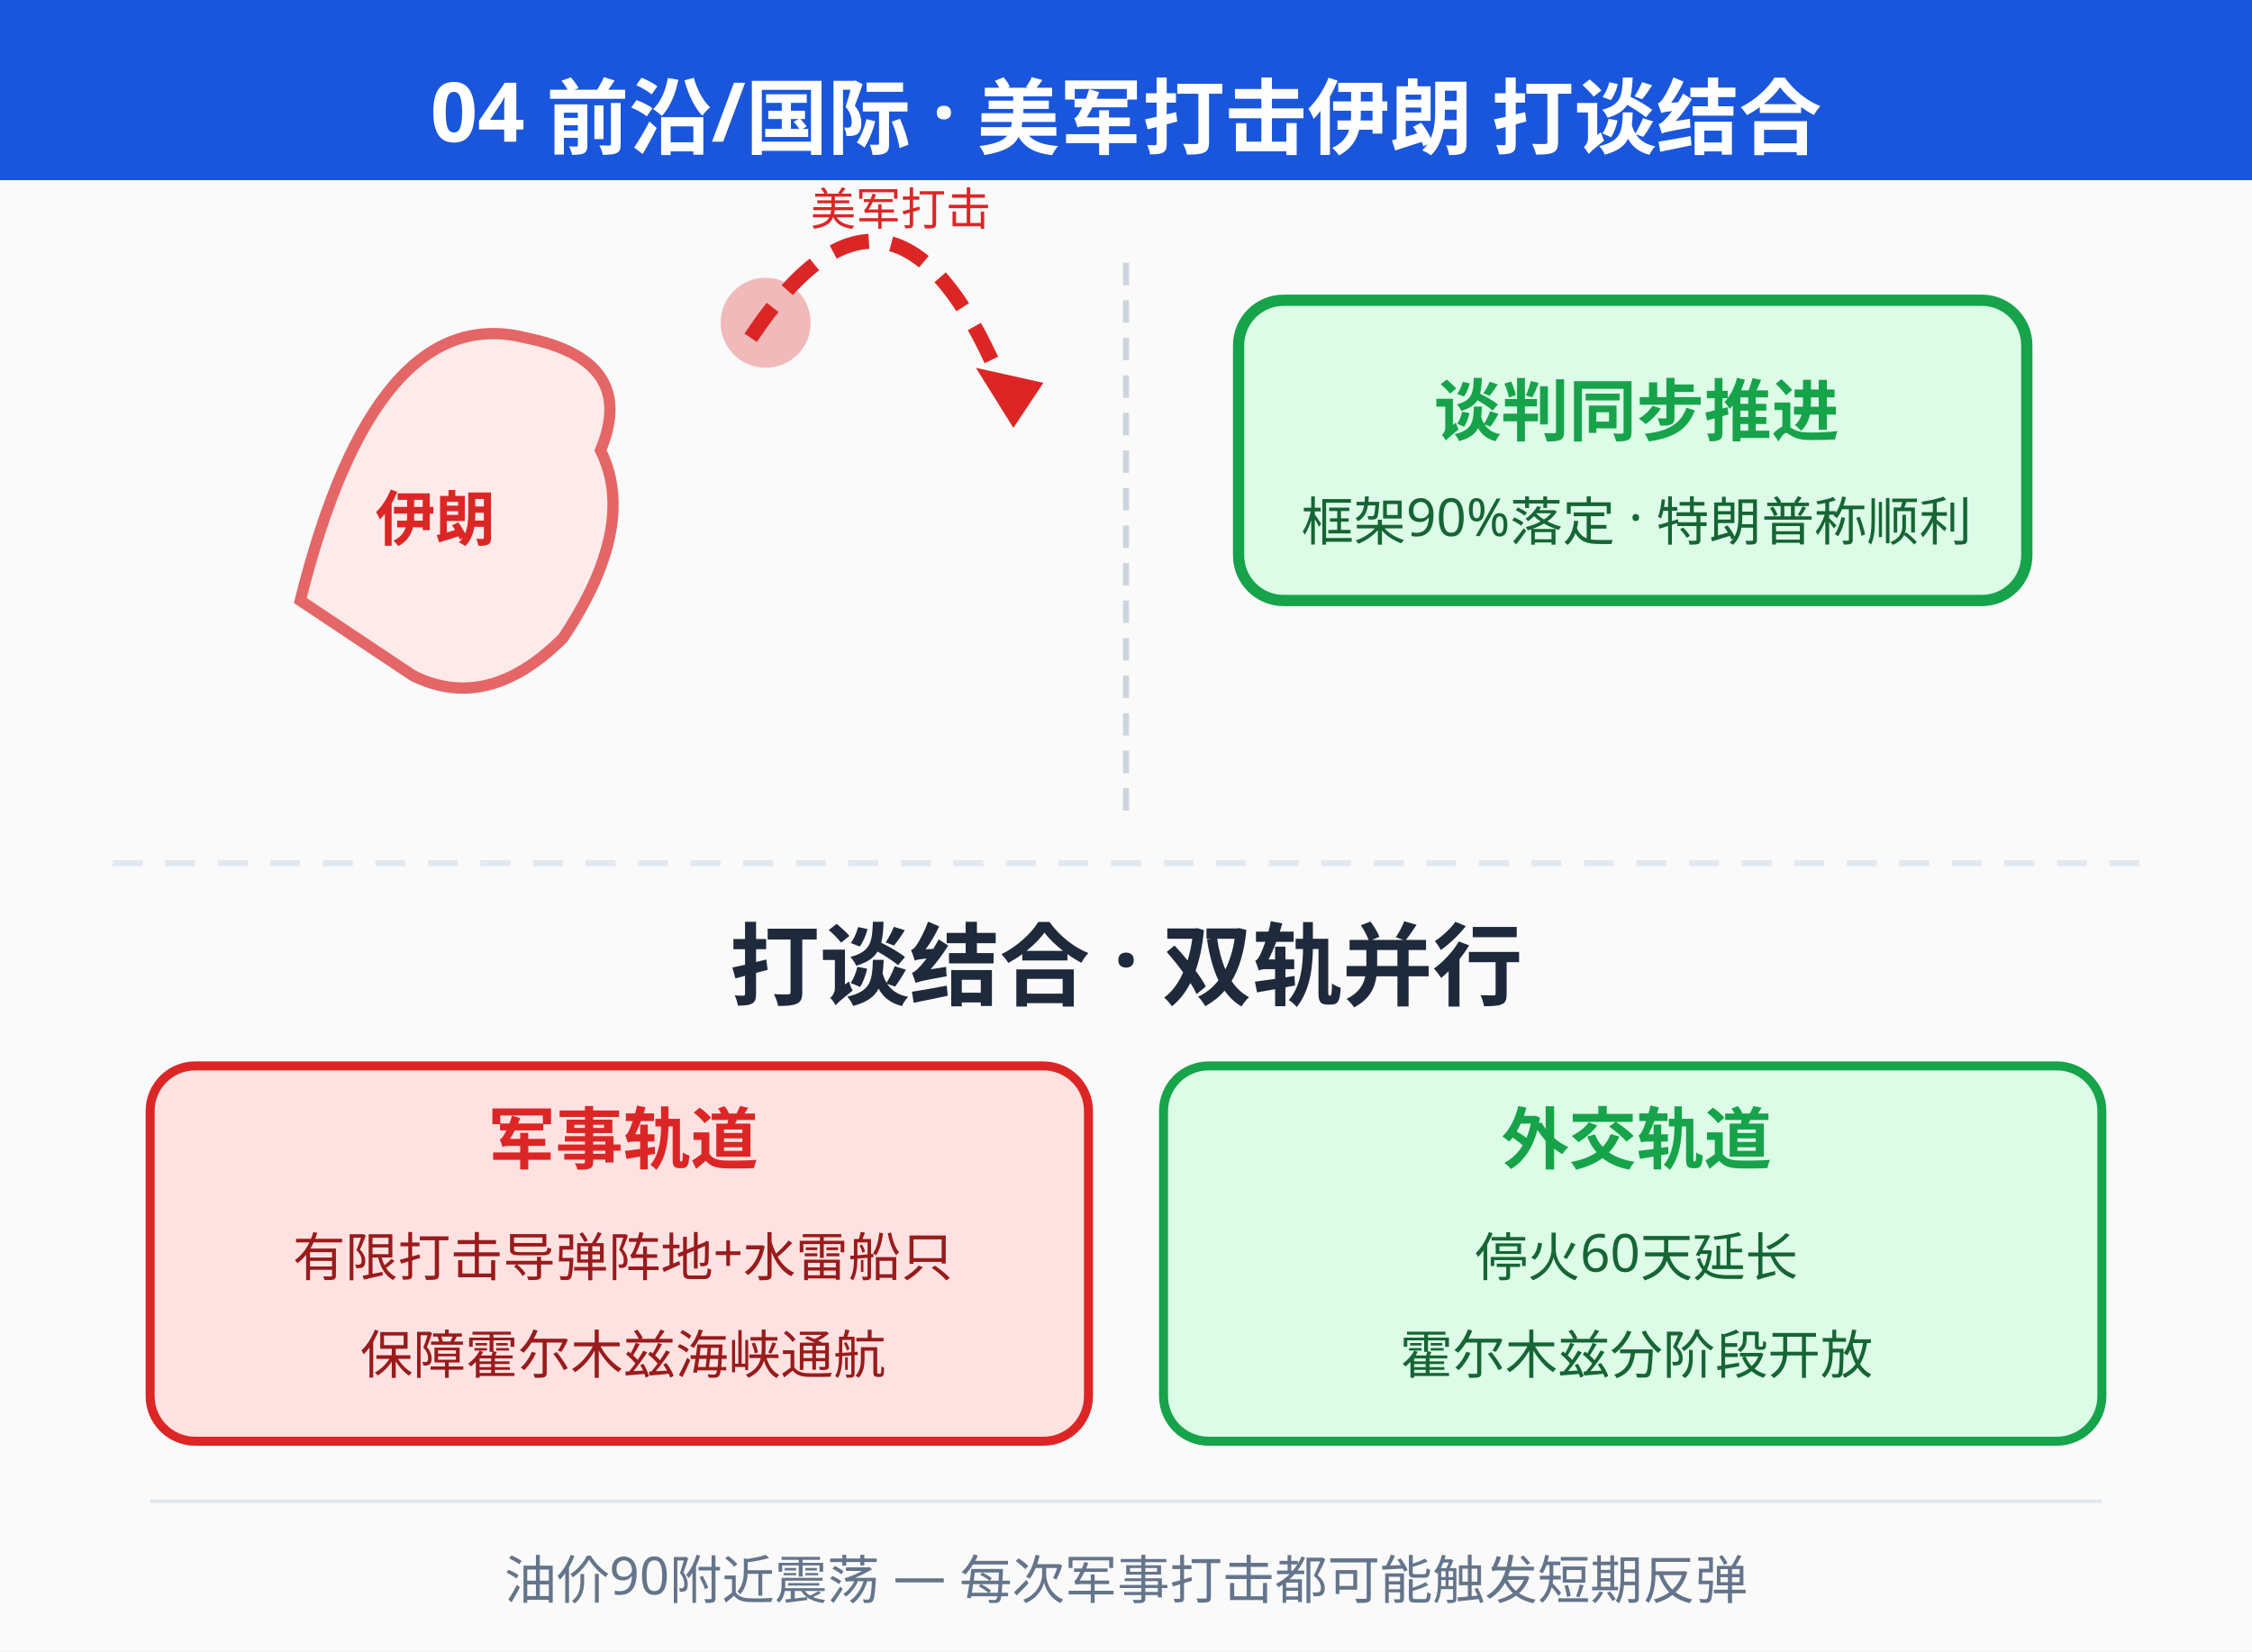
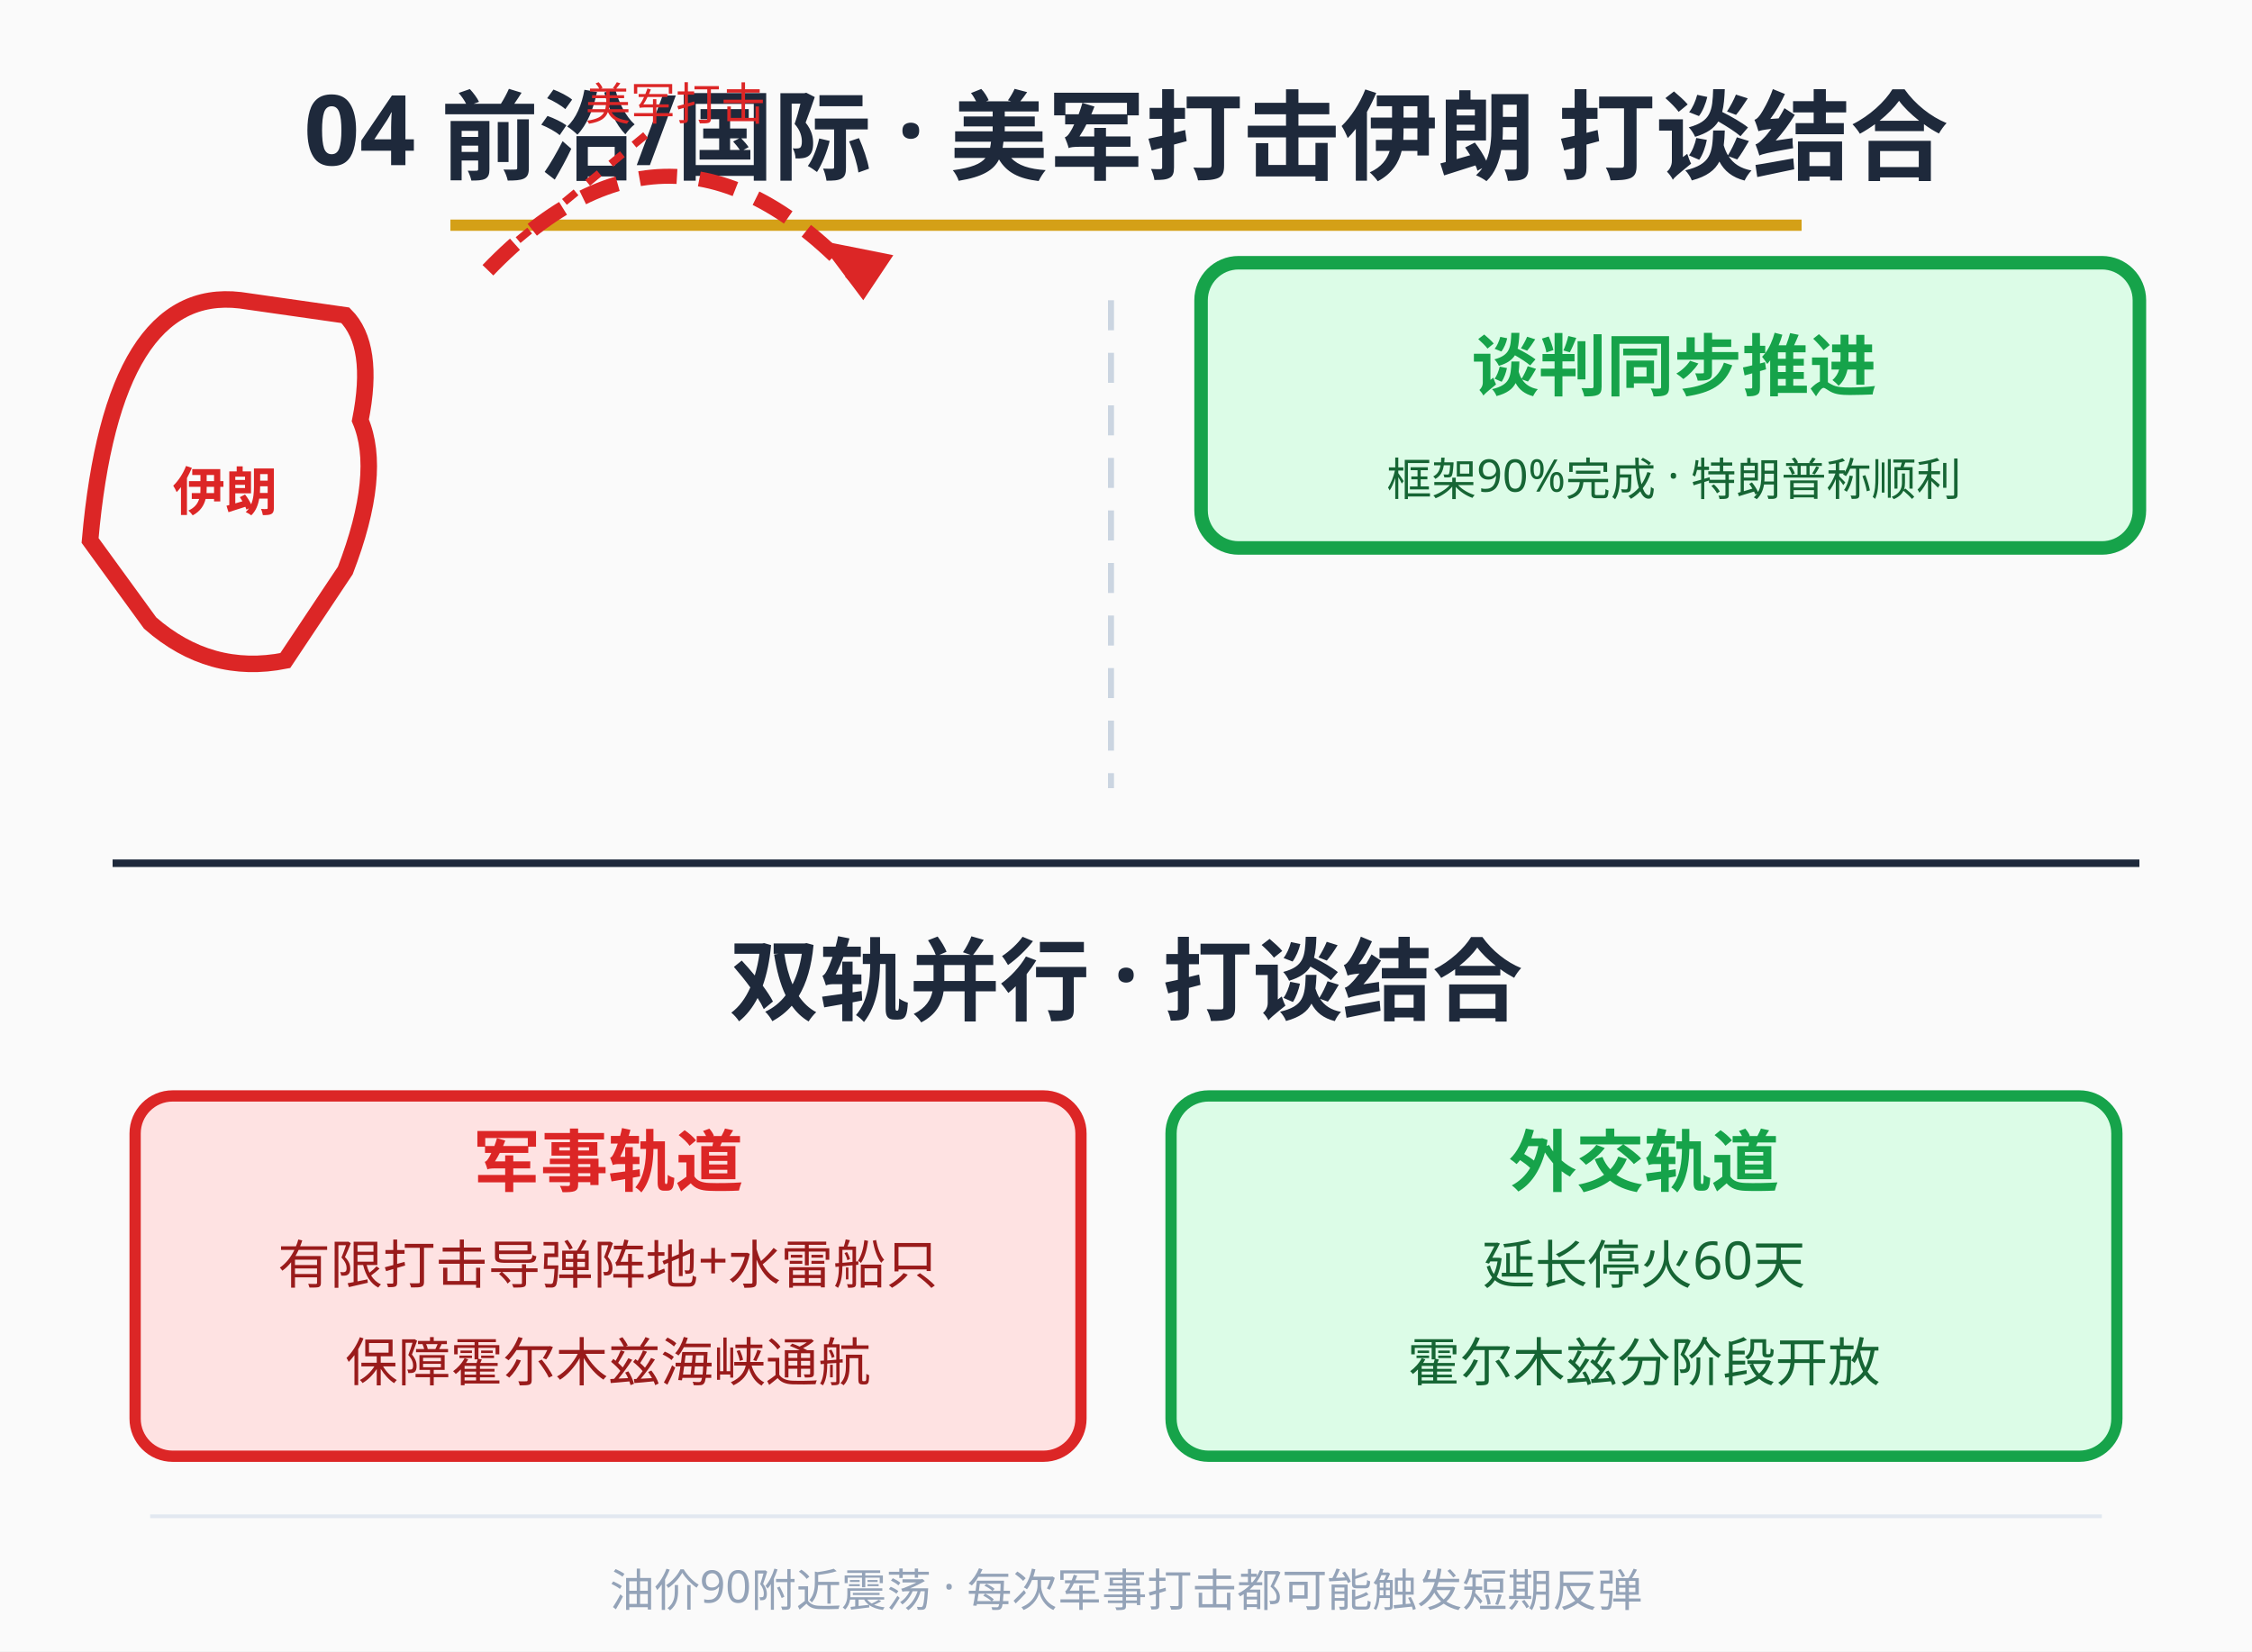
<svg xmlns="http://www.w3.org/2000/svg" viewBox="0 0 300 220">
  <rect width="300" height="220" fill="#FAFAFA" />
-   <rect x="0" y="0" width="300" height="24" fill="#1A56DB" />
-   <text x="150" y="15" font-family="'PingFang SC','Microsoft YaHei',sans-serif" font-size="11" font-weight="700" fill="#FFFFFF" text-anchor="middle" dominant-baseline="middle">04 前沿/国际 · 美军打击伊朗 打谈结合</text>
-   <path d="M40,80 Q50,40 70,45 Q85,48 80,60 Q85,70 75,85 Q65,95 55,90 Z" fill="#FEE2E2" stroke="#DC2626" stroke-width="1.5" opacity="0.7" />
-   <text x="58" y="72" text-anchor="middle" font-family="'PingFang SC',sans-serif" font-size="8" font-weight="700" fill="#DC2626">伊朗</text>
-   <path d="M100,45 Q120,15 135,55" fill="none" stroke="#DC2626" stroke-width="2" stroke-dasharray="5,3" />
-   <polygon points="135,57 130,49 139,51" fill="#DC2626" />
-   <circle cx="102" cy="43" r="6" fill="#DC2626" opacity="0.3" />
-   <text x="120" y="30" text-anchor="middle" font-family="'PingFang SC',sans-serif" font-size="6" fill="#DC2626">美军打击</text>
-   <line x1="150" y1="35" x2="150" y2="108" stroke="#CBD5E1" stroke-width="0.8" stroke-dasharray="3,2" />
-   <rect x="165" y="40" width="105" height="40" rx="6" fill="#DCFCE7" stroke="#16A34A" stroke-width="1.5" />
-   <text x="218" y="58" text-anchor="middle" font-family="'PingFang SC',sans-serif" font-size="9" font-weight="700" fill="#16A34A">谈判同步推进</text>
-   <text x="218" y="72" text-anchor="middle" font-family="'PingFang SC',sans-serif" font-size="7" fill="#166534">框架90%落定 · 特朗普称顺利</text>
-   <line x1="15" y1="115" x2="285" y2="115" stroke="#E2E8F0" stroke-width="0.8" stroke-dasharray="4,3" />
-   <text x="150" y="133" text-anchor="middle" font-family="'PingFang SC',sans-serif" font-size="12" font-weight="900" fill="#1E293B">打谈结合 · 双轨并行</text>
-   <rect x="20" y="142" width="125" height="50" rx="6" fill="#FEE2E2" stroke="#DC2626" stroke-width="1.2" />
-   <text x="83" y="155" text-anchor="middle" font-family="'PingFang SC',sans-serif" font-size="9" font-weight="700" fill="#DC2626">军事轨道</text>
-   <text x="83" y="170" text-anchor="middle" font-family="'PingFang SC',sans-serif" font-size="7" fill="#991B1B">有限打击导弹阵地+水雷船只</text>
-   <text x="83" y="183" text-anchor="middle" font-family="'PingFang SC',sans-serif" font-size="7" fill="#991B1B">保障霍尔木兹海峡通航</text>
-   <rect x="155" y="142" width="125" height="50" rx="6" fill="#DCFCE7" stroke="#16A34A" stroke-width="1.2" />
-   <text x="218" y="155" text-anchor="middle" font-family="'PingFang SC',sans-serif" font-size="9" font-weight="700" fill="#16A34A">外交轨道</text>
-   <text x="218" y="170" text-anchor="middle" font-family="'PingFang SC',sans-serif" font-size="7" fill="#166534">停火60天延长</text>
-   <text x="218" y="183" text-anchor="middle" font-family="'PingFang SC',sans-serif" font-size="7" fill="#166534">霍尔木兹分阶段开放</text>
-   <line x1="20" y1="200" x2="280" y2="200" stroke="#E2E8F0" stroke-width="0.5" />
-   <text x="150" y="213" text-anchor="middle" font-family="'PingFang SC',sans-serif" font-size="7" fill="#64748B">油价90附近震荡 — 每次军事打击都可能触发短期反弹</text>
+   <text x="150" y="22" text-anchor="middle" font-family="'Noto Sans SC','PingFang SC',sans-serif" font-size="13" font-weight="900" fill="#1E293B">04 前沿/国际 · 美军打击伊朗 打谈结合</text>
+   <line x1="60" y1="30" x2="240" y2="30" stroke="#D4A017" stroke-width="1.5" />
+   <path d="M12,72 Q15,38 32,40 L46,42 Q50,46 48,56 Q51,63 46,76 L38,88 Q28,90 20,83 Z" fill="none" stroke="#DC2626" stroke-width="2.2" />
+   <text x="30" y="68" text-anchor="middle" font-family="'Noto Sans SC','PingFang SC',sans-serif" font-size="7" font-weight="700" fill="#DC2626">伊朗</text>
+   <path d="M65,36 Q90,10 115,38" fill="none" stroke="#DC2626" stroke-width="2" stroke-dasharray="5,3" />
+   <polygon points="115,40 109,32 119,34" fill="#DC2626" />
+   <line x1="86" y1="18" x2="69" y2="32" stroke="#DC2626" stroke-width="1" stroke-dasharray="2,2" />
+   <text x="90" y="16" text-anchor="middle" font-family="'Noto Sans SC','PingFang SC',sans-serif" font-size="6" fill="#DC2626">美军打击</text>
+   <line x1="148" y1="40" x2="148" y2="105" stroke="#CBD5E1" stroke-width="0.8" stroke-dasharray="4,3" />
+   <rect x="160" y="35" width="125" height="38" rx="5" fill="#DCFCE7" stroke="#16A34A" stroke-width="1.8" />
+   <text x="223" y="52" text-anchor="middle" font-family="'Noto Sans SC','PingFang SC',sans-serif" font-size="9" font-weight="700" fill="#16A34A">谈判同步推进</text>
+   <text x="223" y="66" text-anchor="middle" font-family="'Noto Sans SC','PingFang SC',sans-serif" font-size="6" fill="#166534">框架90%完成 · 特朗普称顺利</text>
+   <line x1="15" y1="115" x2="285" y2="115" stroke="#1E293B" stroke-width="1" />
+   <text x="150" y="135" text-anchor="middle" font-family="'Noto Sans SC','PingFang SC',sans-serif" font-size="12" font-weight="900" fill="#1E293B">双轨并行 · 打谈结合</text>
+   <rect x="18" y="146" width="126" height="48" rx="5" fill="#FEE2E2" stroke="#DC2626" stroke-width="1.5" />
+   <text x="81" y="158" text-anchor="middle" font-family="'Noto Sans SC','PingFang SC',sans-serif" font-size="9" font-weight="700" fill="#DC2626">军事轨道</text>
+   <text x="81" y="171" text-anchor="middle" font-family="'Noto Sans SC','PingFang SC',sans-serif" font-size="7" fill="#991B1B">有限打击导弹阵地+水雷船只</text>
+   <text x="81" y="184" text-anchor="middle" font-family="'Noto Sans SC','PingFang SC',sans-serif" font-size="7" fill="#991B1B">保障霍尔木兹海峡通航</text>
+   <rect x="156" y="146" width="126" height="48" rx="5" fill="#DCFCE7" stroke="#16A34A" stroke-width="1.5" />
+   <text x="219" y="158" text-anchor="middle" font-family="'Noto Sans SC','PingFang SC',sans-serif" font-size="9" font-weight="700" fill="#16A34A">外交轨道</text>
+   <text x="219" y="171" text-anchor="middle" font-family="'Noto Sans SC','PingFang SC',sans-serif" font-size="7" fill="#166534">延长停火60天</text>
+   <text x="219" y="184" text-anchor="middle" font-family="'Noto Sans SC','PingFang SC',sans-serif" font-size="7" fill="#166534">霍尔木兹分阶段开放</text>
+   <line x1="20" y1="202" x2="280" y2="202" stroke="#E2E8F0" stroke-width="0.5" />
+   <text x="150" y="214" text-anchor="middle" font-family="'Noto Sans SC','PingFang SC',sans-serif" font-size="6" fill="#94A3B8">油价90附近震荡 · 每次军事打击都可能触发短期反弹</text>
</svg>
